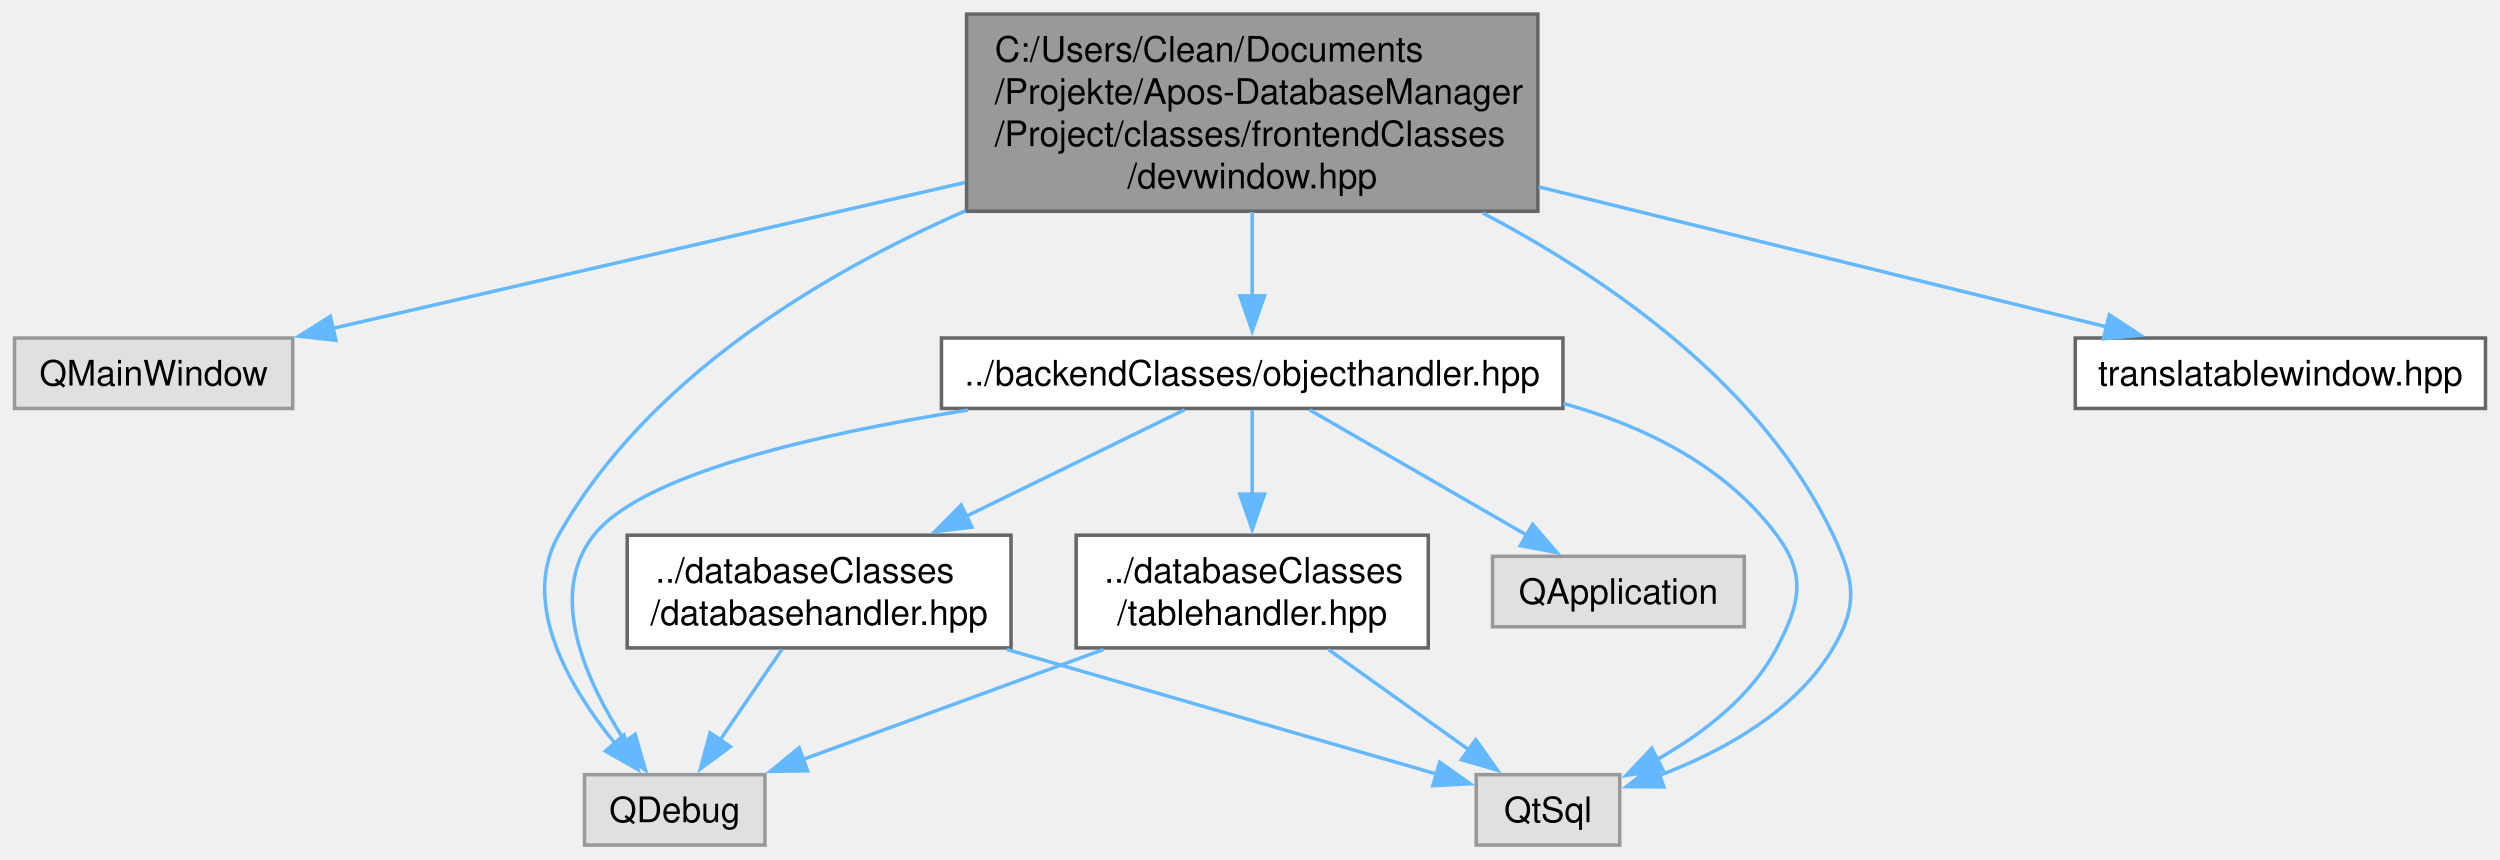
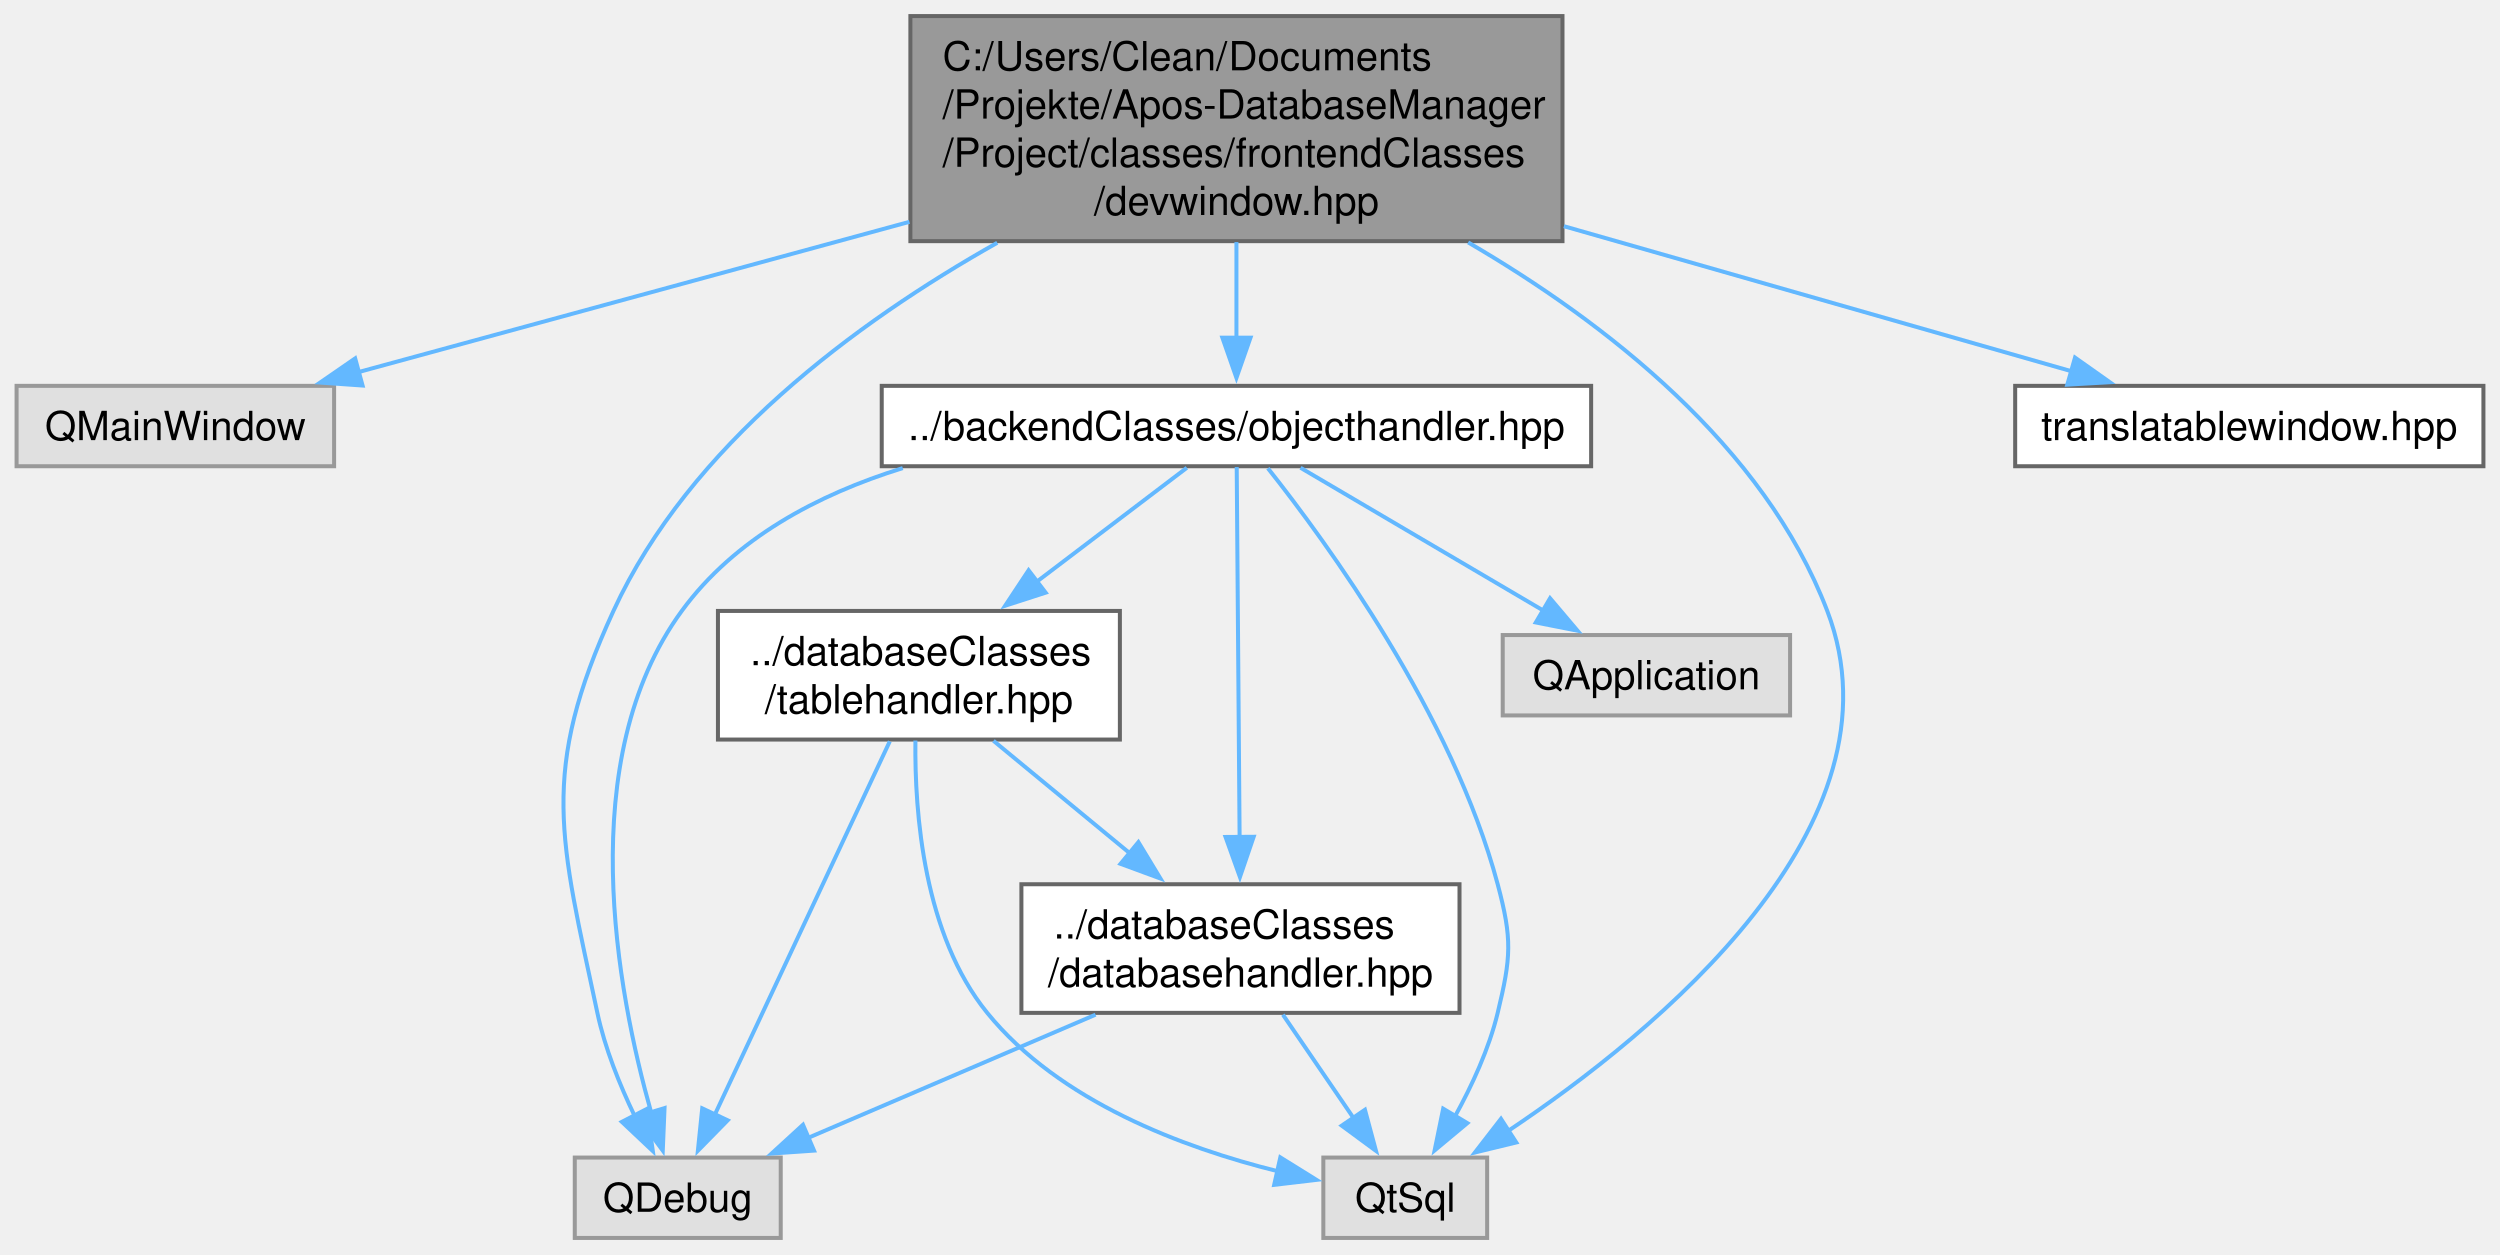
- <svg xmlns="http://www.w3.org/2000/svg" xmlns:xlink="http://www.w3.org/1999/xlink" width="710pt" height="244pt" viewBox="0.00 0.00 709.75 244.00">
-   <g id="graph0" class="graph" transform="scale(1 1) rotate(0) translate(4 240)">
+ <svg xmlns="http://www.w3.org/2000/svg" xmlns:xlink="http://www.w3.org/1999/xlink" width="622pt" height="312pt" viewBox="0.00 0.00 621.75 312.00">
+   <g id="graph0" class="graph" transform="scale(1 1) rotate(0) translate(4 308)">
    <g id="Node000001" class="node">
      <g id="a_Node000001">
-         <a xlink:title=" ">
-           <polygon fill="#999999" stroke="#666666" points="432.62,-236 270.38,-236 270.38,-180 432.62,-180 432.62,-236" />
-           <text text-anchor="start" x="278.38" y="-222.5" font-family="Helvetica,sans-Serif" font-size="10.00">C:/Users/Clean/Documents</text>
-           <text text-anchor="start" x="278.38" y="-210.5" font-family="Helvetica,sans-Serif" font-size="10.00">/Projekte/Apos-DatabaseManager</text>
-           <text text-anchor="start" x="278.38" y="-198.5" font-family="Helvetica,sans-Serif" font-size="10.00">/Project/classes/frontendClasses</text>
-           <text text-anchor="middle" x="351.5" y="-186.5" font-family="Helvetica,sans-Serif" font-size="10.00">/devwindow.hpp</text>
+         <a xlink:title="Header file for the DevWindow class.">
+           <polygon fill="#999999" stroke="#666666" points="384.62,-304 222.38,-304 222.38,-248 384.62,-248 384.62,-304" />
+           <text text-anchor="start" x="230.38" y="-290.5" font-family="Helvetica,sans-Serif" font-size="10.00">C:/Users/Clean/Documents</text>
+           <text text-anchor="start" x="230.38" y="-278.5" font-family="Helvetica,sans-Serif" font-size="10.00">/Projekte/Apos-DatabaseManager</text>
+           <text text-anchor="start" x="230.38" y="-266.5" font-family="Helvetica,sans-Serif" font-size="10.00">/Project/classes/frontendClasses</text>
+           <text text-anchor="middle" x="303.5" y="-254.5" font-family="Helvetica,sans-Serif" font-size="10.00">/devwindow.hpp</text>
        </a>
      </g>
    </g>
    <g id="Node000002" class="node">
      <g id="a_Node000002">
        <a xlink:title=" ">
-           <polygon fill="#e0e0e0" stroke="#999999" points="79,-144 0,-144 0,-124 79,-124 79,-144" />
-           <text text-anchor="middle" x="39.5" y="-130.5" font-family="Helvetica,sans-Serif" font-size="10.00">QMainWindow</text>
+           <polygon fill="#e0e0e0" stroke="#999999" points="79,-212 0,-212 0,-192 79,-192 79,-212" />
+           <text text-anchor="middle" x="39.5" y="-198.5" font-family="Helvetica,sans-Serif" font-size="10.00">QMainWindow</text>
        </a>
      </g>
    </g>
    <g id="edge1_Node000001_Node000002" class="edge">
      <g id="a_edge1_Node000001_Node000002">
        <a xlink:title=" ">
-           <path fill="none" stroke="#63b8ff" d="M269.93,-188.18C213.1,-175.06 139.06,-157.97 90.44,-146.76" />
-           <polygon fill="#63b8ff" stroke="#63b8ff" points="91.27,-143.35 80.73,-144.52 89.69,-150.17 91.27,-143.35" />
+           <path fill="none" stroke="#63b8ff" d="M222.14,-252.81C176.91,-240.48 122.33,-225.59 84.68,-215.32" />
+           <polygon fill="#63b8ff" stroke="#63b8ff" points="86.08,-212.08 75.52,-212.82 84.24,-218.83 86.08,-212.08" />
        </a>
      </g>
    </g>
    <g id="Node000003" class="node">
      <g id="a_Node000003">
        <a xlink:title=" ">
-           <polygon fill="#e0e0e0" stroke="#999999" points="213.12,-20 161.88,-20 161.88,0 213.12,0 213.12,-20" />
-           <text text-anchor="middle" x="187.5" y="-6.5" font-family="Helvetica,sans-Serif" font-size="10.00">QDebug</text>
+           <polygon fill="#e0e0e0" stroke="#999999" points="190.12,-20 138.88,-20 138.88,0 190.12,0 190.12,-20" />
+           <text text-anchor="middle" x="164.5" y="-6.5" font-family="Helvetica,sans-Serif" font-size="10.00">QDebug</text>
        </a>
      </g>
    </g>
    <g id="edge2_Node000001_Node000003" class="edge">
      <g id="a_edge2_Node000001_Node000003">
        <a xlink:title=" ">
-           <path fill="none" stroke="#63b8ff" d="M270.08,-180.14C227.54,-161.48 179.29,-131.93 154.5,-88 143.51,-68.52 157.64,-44.65 170.67,-28.7" />
-           <polygon fill="#63b8ff" stroke="#63b8ff" points="173.06,-31.28 177.02,-21.45 167.8,-26.67 173.06,-31.28" />
+           <path fill="none" stroke="#63b8ff" d="M243.99,-247.6C208.75,-227.75 167.42,-197.15 148.5,-156 129.92,-115.58 135.27,-99.51 144.5,-56 146.36,-47.23 150.05,-38.1 153.76,-30.38" />
+           <polygon fill="#63b8ff" stroke="#63b8ff" points="156.81,-32.1 158.3,-21.61 150.59,-28.88 156.81,-32.1" />
        </a>
      </g>
    </g>
    <g id="Node000004" class="node">
      <g id="a_Node000004">
        <a xlink:title=" ">
-           <polygon fill="#e0e0e0" stroke="#999999" points="455.88,-20 415.12,-20 415.12,0 455.88,0 455.88,-20" />
-           <text text-anchor="middle" x="435.5" y="-6.5" font-family="Helvetica,sans-Serif" font-size="10.00">QtSql</text>
+           <polygon fill="#e0e0e0" stroke="#999999" points="365.88,-20 325.12,-20 325.12,0 365.88,0 365.88,-20" />
+           <text text-anchor="middle" x="345.5" y="-6.5" font-family="Helvetica,sans-Serif" font-size="10.00">QtSql</text>
        </a>
      </g>
    </g>
    <g id="edge3_Node000001_Node000004" class="edge">
      <g id="a_edge3_Node000001_Node000004">
        <a xlink:title=" ">
-           <path fill="none" stroke="#63b8ff" d="M416.98,-179.52C454.01,-160.02 496.75,-129.84 516.5,-88 522.57,-75.14 523.71,-68.26 516.5,-56 505.83,-37.86 484.9,-26.51 467,-19.74" />
-           <polygon fill="#63b8ff" stroke="#63b8ff" points="468.38,-16.52 457.79,-16.59 466.12,-23.14 468.38,-16.52" />
+           <path fill="none" stroke="#63b8ff" d="M361.15,-247.69C395.28,-227.79 434.82,-197.11 450.5,-156 470.84,-102.69 408,-51.26 370.83,-26.44" />
+           <polygon fill="#63b8ff" stroke="#63b8ff" points="373.12,-23.76 362.83,-21.26 369.32,-29.64 373.12,-23.76" />
        </a>
      </g>
    </g>
    <g id="Node000005" class="node">
      <g id="a_Node000005">
-         <a xlink:href="../../d5/dcc/objecthandler_8hpp.html" target="_top" xlink:title=" ">
-           <polygon fill="white" stroke="#666666" points="439.75,-144 263.25,-144 263.25,-124 439.75,-124 439.75,-144" />
-           <text text-anchor="middle" x="351.5" y="-130.5" font-family="Helvetica,sans-Serif" font-size="10.00">../backendClasses/objecthandler.hpp</text>
+         <a xlink:href="../../d5/dcc/objecthandler_8hpp.html" target="_top" xlink:title="Header file for the ObjectHandler class.">
+           <polygon fill="white" stroke="#666666" points="391.75,-212 215.25,-212 215.25,-192 391.75,-192 391.75,-212" />
+           <text text-anchor="middle" x="303.5" y="-198.5" font-family="Helvetica,sans-Serif" font-size="10.00">../backendClasses/objecthandler.hpp</text>
        </a>
      </g>
    </g>
    <g id="edge4_Node000001_Node000005" class="edge">
      <g id="a_edge4_Node000001_Node000005">
        <a xlink:title=" ">
-           <path fill="none" stroke="#63b8ff" d="M351.5,-179.78C351.5,-171.82 351.5,-163.25 351.5,-155.76" />
-           <polygon fill="#63b8ff" stroke="#63b8ff" points="355,-155.99 351.5,-145.99 348,-155.99 355,-155.99" />
+           <path fill="none" stroke="#63b8ff" d="M303.5,-247.78C303.5,-239.82 303.5,-231.25 303.5,-223.76" />
+           <polygon fill="#63b8ff" stroke="#63b8ff" points="307,-223.99 303.5,-213.99 300,-223.99 307,-223.99" />
        </a>
      </g>
    </g>
    <g id="Node000009" class="node">
      <g id="a_Node000009">
-         <a xlink:href="../../d7/dfa/translatablewindow_8hpp.html" target="_top" xlink:title=" ">
-           <polygon fill="white" stroke="#666666" points="701.75,-144 585.25,-144 585.25,-124 701.75,-124 701.75,-144" />
-           <text text-anchor="middle" x="643.5" y="-130.5" font-family="Helvetica,sans-Serif" font-size="10.00">translatablewindow.hpp</text>
-         </a>
-       </g>
-     </g>
-     <g id="edge14_Node000001_Node000009" class="edge">
-       <g id="a_edge14_Node000001_Node000009">
-         <a xlink:title=" ">
-           <path fill="none" stroke="#63b8ff" d="M432.84,-186.94C484.69,-174.16 550.17,-158.01 594.25,-147.14" />
-           <polygon fill="#63b8ff" stroke="#63b8ff" points="594.92,-150.58 603.79,-144.79 593.24,-143.79 594.92,-150.58" />
+         <a xlink:href="../../d7/dfa/translatablewindow_8hpp.html" target="_top" xlink:title="Header file for the TranslatableWindow class.">
+           <polygon fill="white" stroke="#666666" points="613.75,-212 497.25,-212 497.25,-192 613.75,-192 613.75,-212" />
+           <text text-anchor="middle" x="555.5" y="-198.5" font-family="Helvetica,sans-Serif" font-size="10.00">translatablewindow.hpp</text>
+         </a>
+       </g>
+     </g>
+     <g id="edge15_Node000001_Node000009" class="edge">
+       <g id="a_edge15_Node000001_Node000009">
+         <a xlink:title=" ">
+           <path fill="none" stroke="#63b8ff" d="M384.97,-251.72C427.01,-239.71 476.64,-225.53 511.49,-215.57" />
+           <polygon fill="#63b8ff" stroke="#63b8ff" points="512.14,-219.03 520.8,-212.91 510.22,-212.3 512.14,-219.03" />
        </a>
      </g>
    </g>
    <g id="edge6_Node000005_Node000003" class="edge">
      <g id="a_edge6_Node000005_Node000003">
        <a xlink:title=" ">
-           <path fill="none" stroke="#63b8ff" d="M270.71,-123.54C226.5,-116.52 178.01,-105.15 164.5,-88 151.06,-70.94 162.47,-46.15 173.48,-29.34" />
-           <polygon fill="#63b8ff" stroke="#63b8ff" points="176.26,-31.47 179.18,-21.29 170.55,-27.43 176.26,-31.47" />
+           <path fill="none" stroke="#63b8ff" d="M220.48,-191.54C199.22,-184.94 178.66,-174 165.5,-156 138.47,-119.03 149.35,-61.37 157.92,-31.1" />
+           <polygon fill="#63b8ff" stroke="#63b8ff" points="161.21,-32.31 160.77,-21.73 154.51,-30.27 161.21,-32.31" />
        </a>
      </g>
    </g>
    <g id="edge7_Node000005_Node000004" class="edge">
      <g id="a_edge7_Node000005_Node000004">
        <a xlink:title=" ">
-           <path fill="none" stroke="#63b8ff" d="M439.91,-125.4C463.28,-118.88 486,-107.53 500.5,-88 508.98,-76.58 507.1,-68.6 500.5,-56 493.21,-42.09 479.45,-31.63 466.47,-24.3" />
-           <polygon fill="#63b8ff" stroke="#63b8ff" points="468.19,-21.26 457.7,-19.79 464.99,-27.48 468.19,-21.26" />
+           <path fill="none" stroke="#63b8ff" d="M311.32,-191.51C326.01,-173 357.23,-130.2 368.5,-88 372.17,-74.26 371.83,-69.83 368.5,-56 366.35,-47.07 362.11,-37.92 357.86,-30.22" />
+           <polygon fill="#63b8ff" stroke="#63b8ff" points="360.95,-28.57 352.81,-21.78 354.94,-32.16 360.95,-28.57" />
        </a>
      </g>
    </g>
    <g id="Node000006" class="node">
      <g id="a_Node000006">
        <a xlink:title=" ">
-           <polygon fill="#e0e0e0" stroke="#999999" points="491.25,-82 419.75,-82 419.75,-62 491.25,-62 491.25,-82" />
-           <text text-anchor="middle" x="455.5" y="-68.5" font-family="Helvetica,sans-Serif" font-size="10.00">QApplication</text>
+           <polygon fill="#e0e0e0" stroke="#999999" points="441.25,-150 369.75,-150 369.75,-130 441.25,-130 441.25,-150" />
+           <text text-anchor="middle" x="405.5" y="-136.5" font-family="Helvetica,sans-Serif" font-size="10.00">QApplication</text>
        </a>
      </g>
    </g>
    <g id="edge5_Node000005_Node000006" class="edge">
      <g id="a_edge5_Node000005_Node000006">
        <a xlink:title=" ">
-           <path fill="none" stroke="#63b8ff" d="M367.75,-123.62C384.31,-114.07 410.25,-99.11 429.64,-87.92" />
-           <polygon fill="#63b8ff" stroke="#63b8ff" points="431.14,-91.09 438.05,-83.07 427.64,-85.03 431.14,-91.09" />
+           <path fill="none" stroke="#63b8ff" d="M319.44,-191.62C335.61,-182.11 360.89,-167.24 379.87,-156.08" />
+           <polygon fill="#63b8ff" stroke="#63b8ff" points="381.53,-159.16 388.37,-151.08 377.98,-153.13 381.53,-159.16" />
        </a>
      </g>
    </g>
    <g id="Node000007" class="node">
      <g id="a_Node000007">
-         <a xlink:href="../../de/d60/databasehandler_8hpp.html" target="_top" xlink:title=" ">
-           <polygon fill="white" stroke="#666666" points="283,-88 174,-88 174,-56 283,-56 283,-88" />
-           <text text-anchor="start" x="182" y="-74.5" font-family="Helvetica,sans-Serif" font-size="10.00">../databaseClasses</text>
-           <text text-anchor="middle" x="228.5" y="-62.5" font-family="Helvetica,sans-Serif" font-size="10.00">/databasehandler.hpp</text>
+         <a xlink:href="../../de/d60/databasehandler_8hpp.html" target="_top" xlink:title="Header file for the DatabaseHandler class.">
+           <polygon fill="white" stroke="#666666" points="359,-88 250,-88 250,-56 359,-56 359,-88" />
+           <text text-anchor="start" x="258" y="-74.5" font-family="Helvetica,sans-Serif" font-size="10.00">../databaseClasses</text>
+           <text text-anchor="middle" x="304.5" y="-62.5" font-family="Helvetica,sans-Serif" font-size="10.00">/databasehandler.hpp</text>
        </a>
      </g>
    </g>
    <g id="edge8_Node000005_Node000007" class="edge">
      <g id="a_edge8_Node000005_Node000007">
        <a xlink:title=" ">
-           <path fill="none" stroke="#63b8ff" d="M332.28,-123.62C315.75,-115.56 291.32,-103.64 270.31,-93.4" />
-           <polygon fill="#63b8ff" stroke="#63b8ff" points="271.9,-90.28 261.38,-89.04 268.83,-96.57 271.9,-90.28" />
+           <path fill="none" stroke="#63b8ff" d="M303.57,-191.79C303.72,-172.73 304.07,-128.33 304.29,-99.54" />
+           <polygon fill="#63b8ff" stroke="#63b8ff" points="307.79,-99.81 304.37,-89.79 300.79,-99.76 307.79,-99.81" />
        </a>
      </g>
    </g>
    <g id="Node000008" class="node">
      <g id="a_Node000008">
-         <a xlink:href="../../df/d46/tablehandler_8hpp.html" target="_top" xlink:title=" ">
-           <polygon fill="white" stroke="#666666" points="401.5,-88 301.5,-88 301.5,-56 401.5,-56 401.5,-88" />
-           <text text-anchor="start" x="309.5" y="-74.5" font-family="Helvetica,sans-Serif" font-size="10.00">../databaseClasses</text>
-           <text text-anchor="middle" x="351.5" y="-62.5" font-family="Helvetica,sans-Serif" font-size="10.00">/tablehandler.hpp</text>
+         <a xlink:href="../../df/d46/tablehandler_8hpp.html" target="_top" xlink:title="Header file for the TableHandler class.">
+           <polygon fill="white" stroke="#666666" points="274.5,-156 174.5,-156 174.5,-124 274.5,-124 274.5,-156" />
+           <text text-anchor="start" x="182.5" y="-142.5" font-family="Helvetica,sans-Serif" font-size="10.00">../databaseClasses</text>
+           <text text-anchor="middle" x="224.5" y="-130.5" font-family="Helvetica,sans-Serif" font-size="10.00">/tablehandler.hpp</text>
        </a>
      </g>
    </g>
    <g id="edge11_Node000005_Node000008" class="edge">
      <g id="a_edge11_Node000005_Node000008">
        <a xlink:title=" ">
-           <path fill="none" stroke="#63b8ff" d="M351.5,-123.62C351.5,-117.1 351.5,-108.05 351.5,-99.4" />
-           <polygon fill="#63b8ff" stroke="#63b8ff" points="355,-99.65 351.5,-89.65 348,-99.65 355,-99.65" />
+           <path fill="none" stroke="#63b8ff" d="M291.16,-191.62C281.17,-184.04 266.69,-173.05 253.78,-163.24" />
+           <polygon fill="#63b8ff" stroke="#63b8ff" points="256.03,-160.55 245.95,-157.29 251.79,-166.12 256.03,-160.55" />
        </a>
      </g>
    </g>
    <g id="edge9_Node000007_Node000003" class="edge">
      <g id="a_edge9_Node000007_Node000003">
        <a xlink:title=" ">
-           <path fill="none" stroke="#63b8ff" d="M217.94,-55.55C212.54,-47.65 205.93,-37.97 200.25,-29.66" />
-           <polygon fill="#63b8ff" stroke="#63b8ff" points="203.31,-27.94 194.78,-21.66 197.53,-31.89 203.31,-27.94" />
+           <path fill="none" stroke="#63b8ff" d="M268.45,-55.55C246.37,-46.09 218.35,-34.08 196.96,-24.91" />
+           <polygon fill="#63b8ff" stroke="#63b8ff" points="198.41,-21.73 187.84,-21 195.66,-28.16 198.41,-21.73" />
        </a>
      </g>
    </g>
    <g id="edge10_Node000007_Node000004" class="edge">
      <g id="a_edge10_Node000007_Node000004">
        <a xlink:title=" ">
-           <path fill="none" stroke="#63b8ff" d="M281.81,-55.55C320.43,-44.35 371.35,-29.59 403.77,-20.2" />
-           <polygon fill="#63b8ff" stroke="#63b8ff" points="404.74,-23.56 413.37,-17.42 402.79,-16.84 404.74,-23.56" />
+           <path fill="none" stroke="#63b8ff" d="M315.06,-55.55C320.46,-47.65 327.07,-37.97 332.75,-29.66" />
+           <polygon fill="#63b8ff" stroke="#63b8ff" points="335.47,-31.89 338.22,-21.66 329.69,-27.94 335.47,-31.89" />
        </a>
      </g>
    </g>
    <g id="edge12_Node000008_Node000003" class="edge">
      <g id="a_edge12_Node000008_Node000003">
        <a xlink:title=" ">
-           <path fill="none" stroke="#63b8ff" d="M309.27,-55.55C282.81,-45.87 249.07,-33.53 223.82,-24.29" />
-           <polygon fill="#63b8ff" stroke="#63b8ff" points="225.23,-21.08 214.64,-20.93 222.83,-27.65 225.23,-21.08" />
+           <path fill="none" stroke="#63b8ff" d="M217.26,-123.56C206.34,-100.27 185.66,-56.15 173.69,-30.61" />
+           <polygon fill="#63b8ff" stroke="#63b8ff" points="176.93,-29.27 169.51,-21.7 170.59,-32.24 176.93,-29.27" />
        </a>
      </g>
    </g>
    <g id="edge13_Node000008_Node000004" class="edge">
      <g id="a_edge13_Node000008_Node000004">
        <a xlink:title=" ">
-           <path fill="none" stroke="#63b8ff" d="M373.13,-55.55C385.41,-46.78 400.74,-35.83 413.14,-26.97" />
-           <polygon fill="#63b8ff" stroke="#63b8ff" points="414.99,-29.95 421.1,-21.29 410.93,-24.25 414.99,-29.95" />
+           <path fill="none" stroke="#63b8ff" d="M223.63,-123.76C223.41,-105.64 225.73,-75.41 241.5,-56 259.43,-33.92 290.28,-22.43 313.74,-16.61" />
+           <polygon fill="#63b8ff" stroke="#63b8ff" points="314.42,-20.04 323.42,-14.45 312.89,-13.21 314.42,-20.04" />
+         </a>
+       </g>
+     </g>
+     <g id="edge14_Node000008_Node000007" class="edge">
+       <g id="a_edge14_Node000008_Node000007">
+         <a xlink:title=" ">
+           <path fill="none" stroke="#63b8ff" d="M243.05,-123.69C253.18,-115.34 265.91,-104.84 277.15,-95.56" />
+           <polygon fill="#63b8ff" stroke="#63b8ff" points="279.11,-98.48 284.6,-89.42 274.66,-93.08 279.11,-98.48" />
        </a>
      </g>
    </g>
  </g>
</svg>
